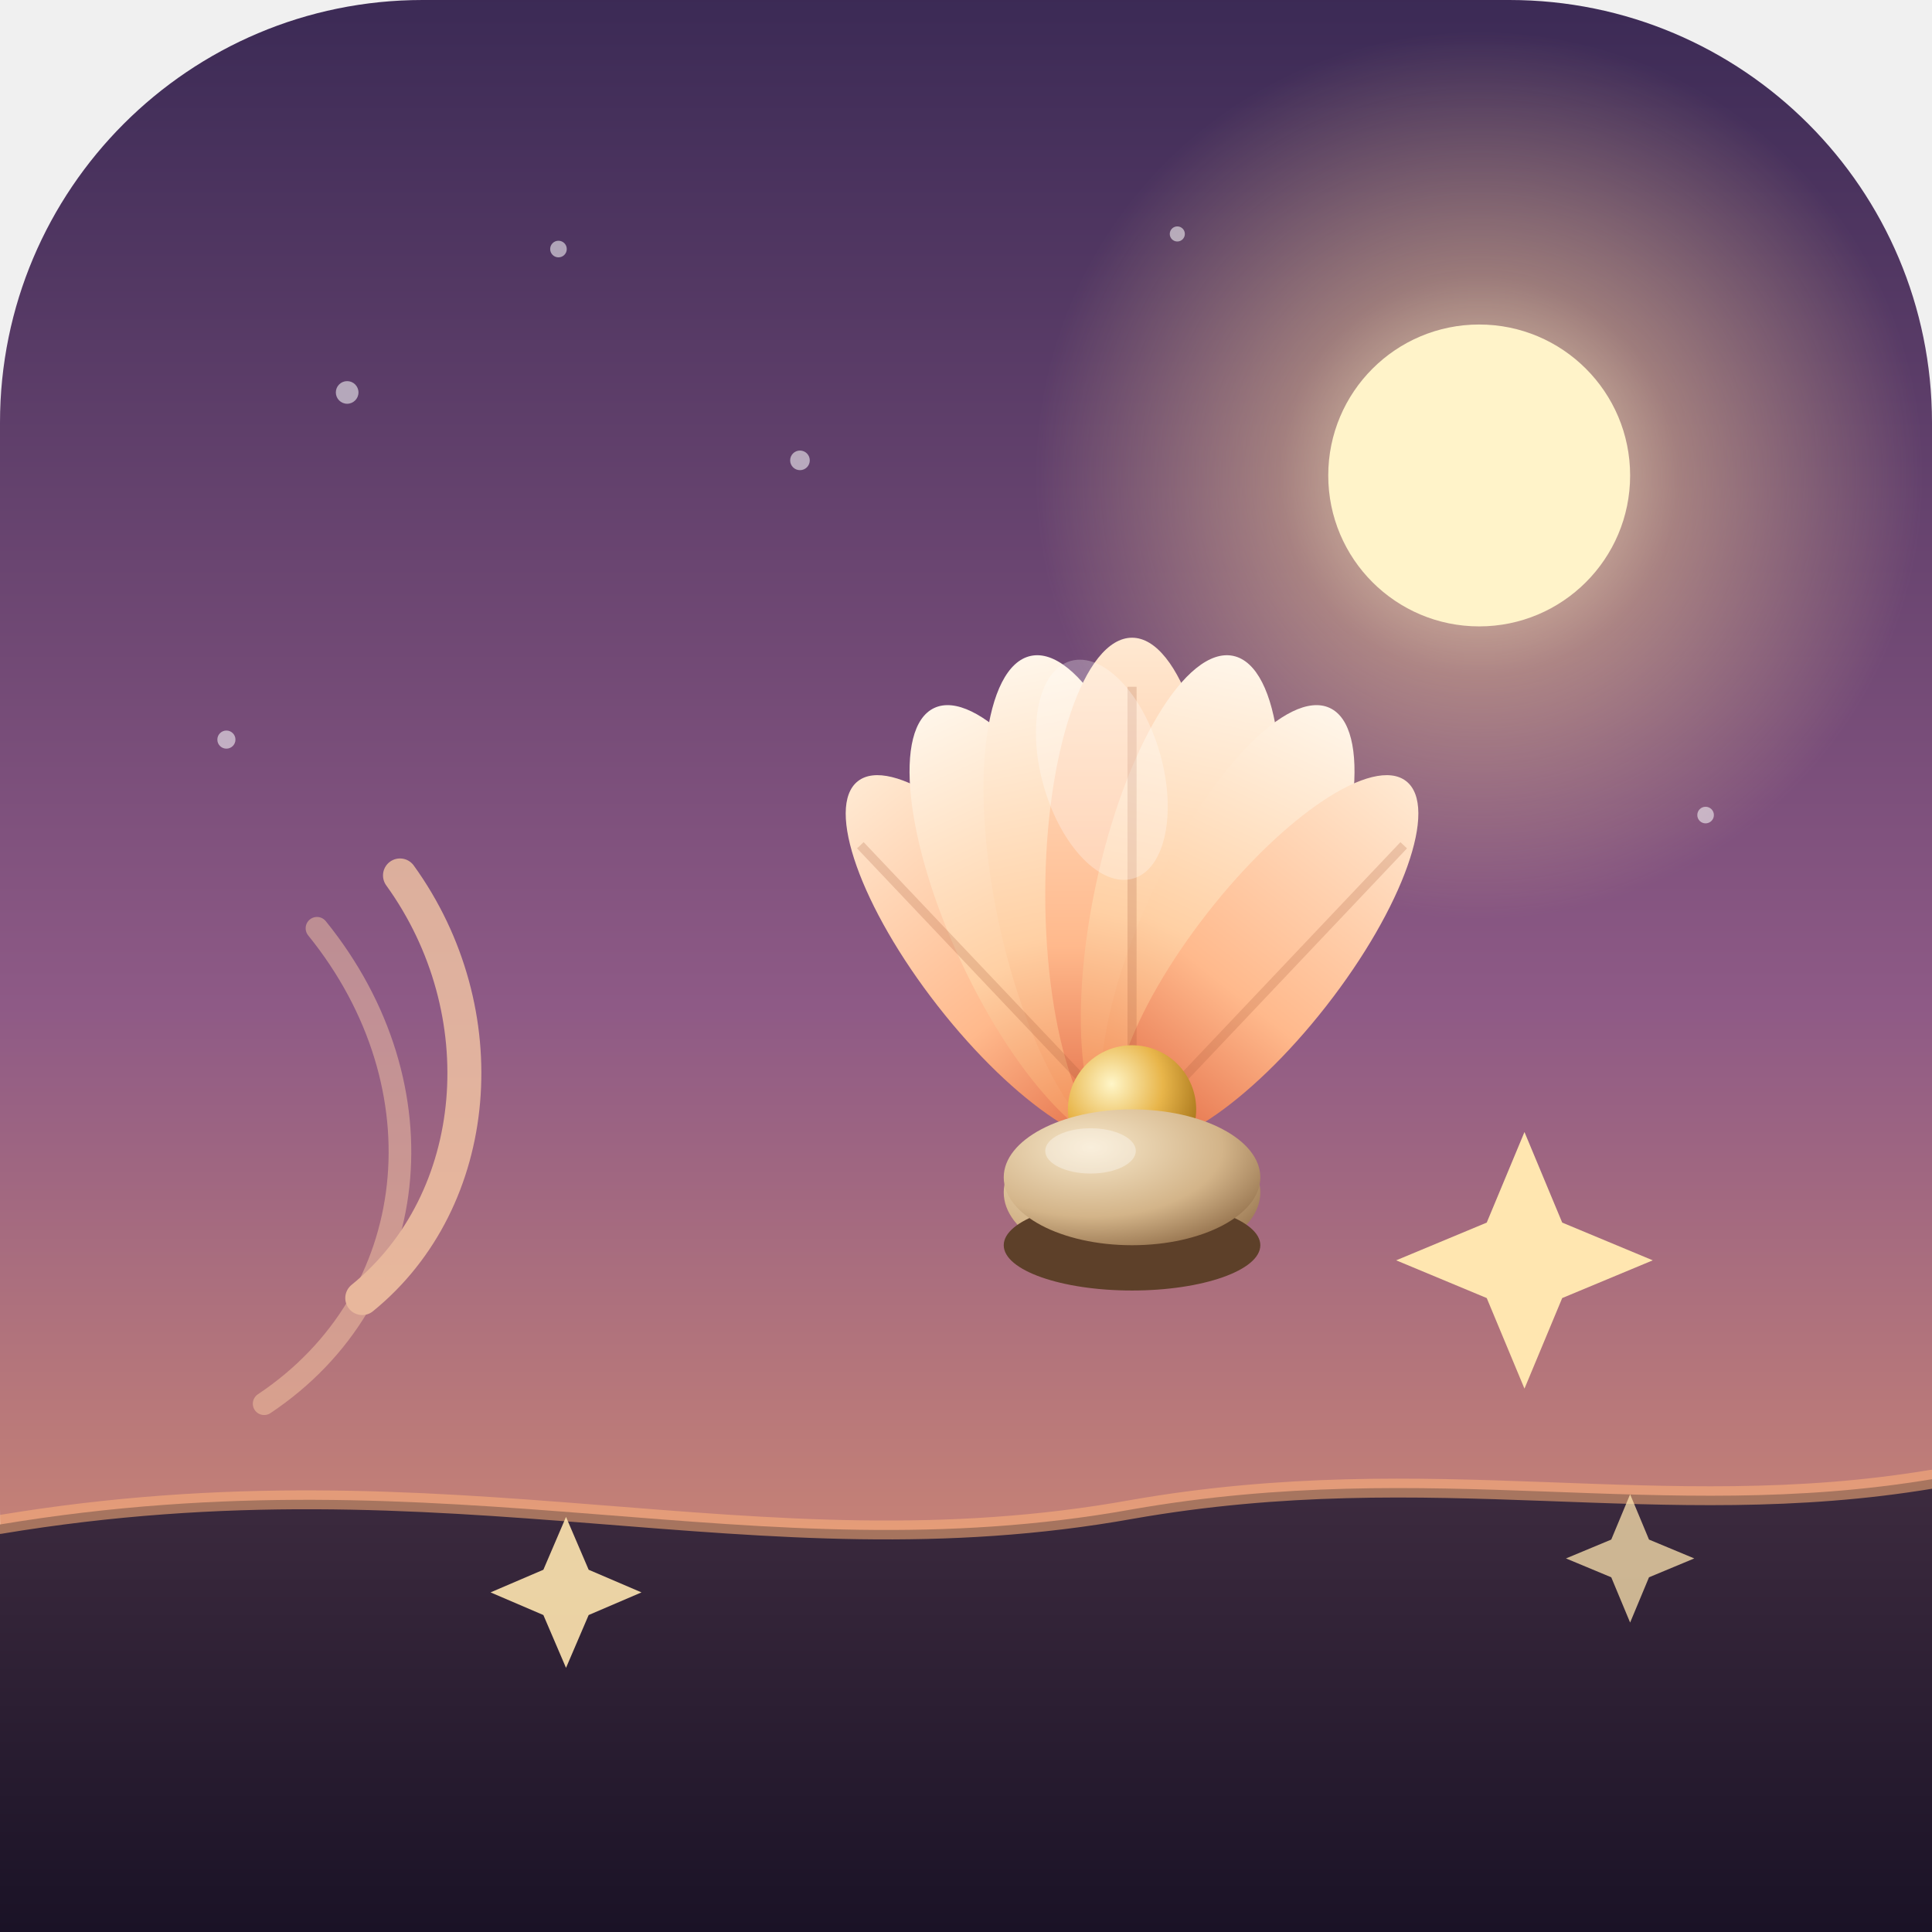
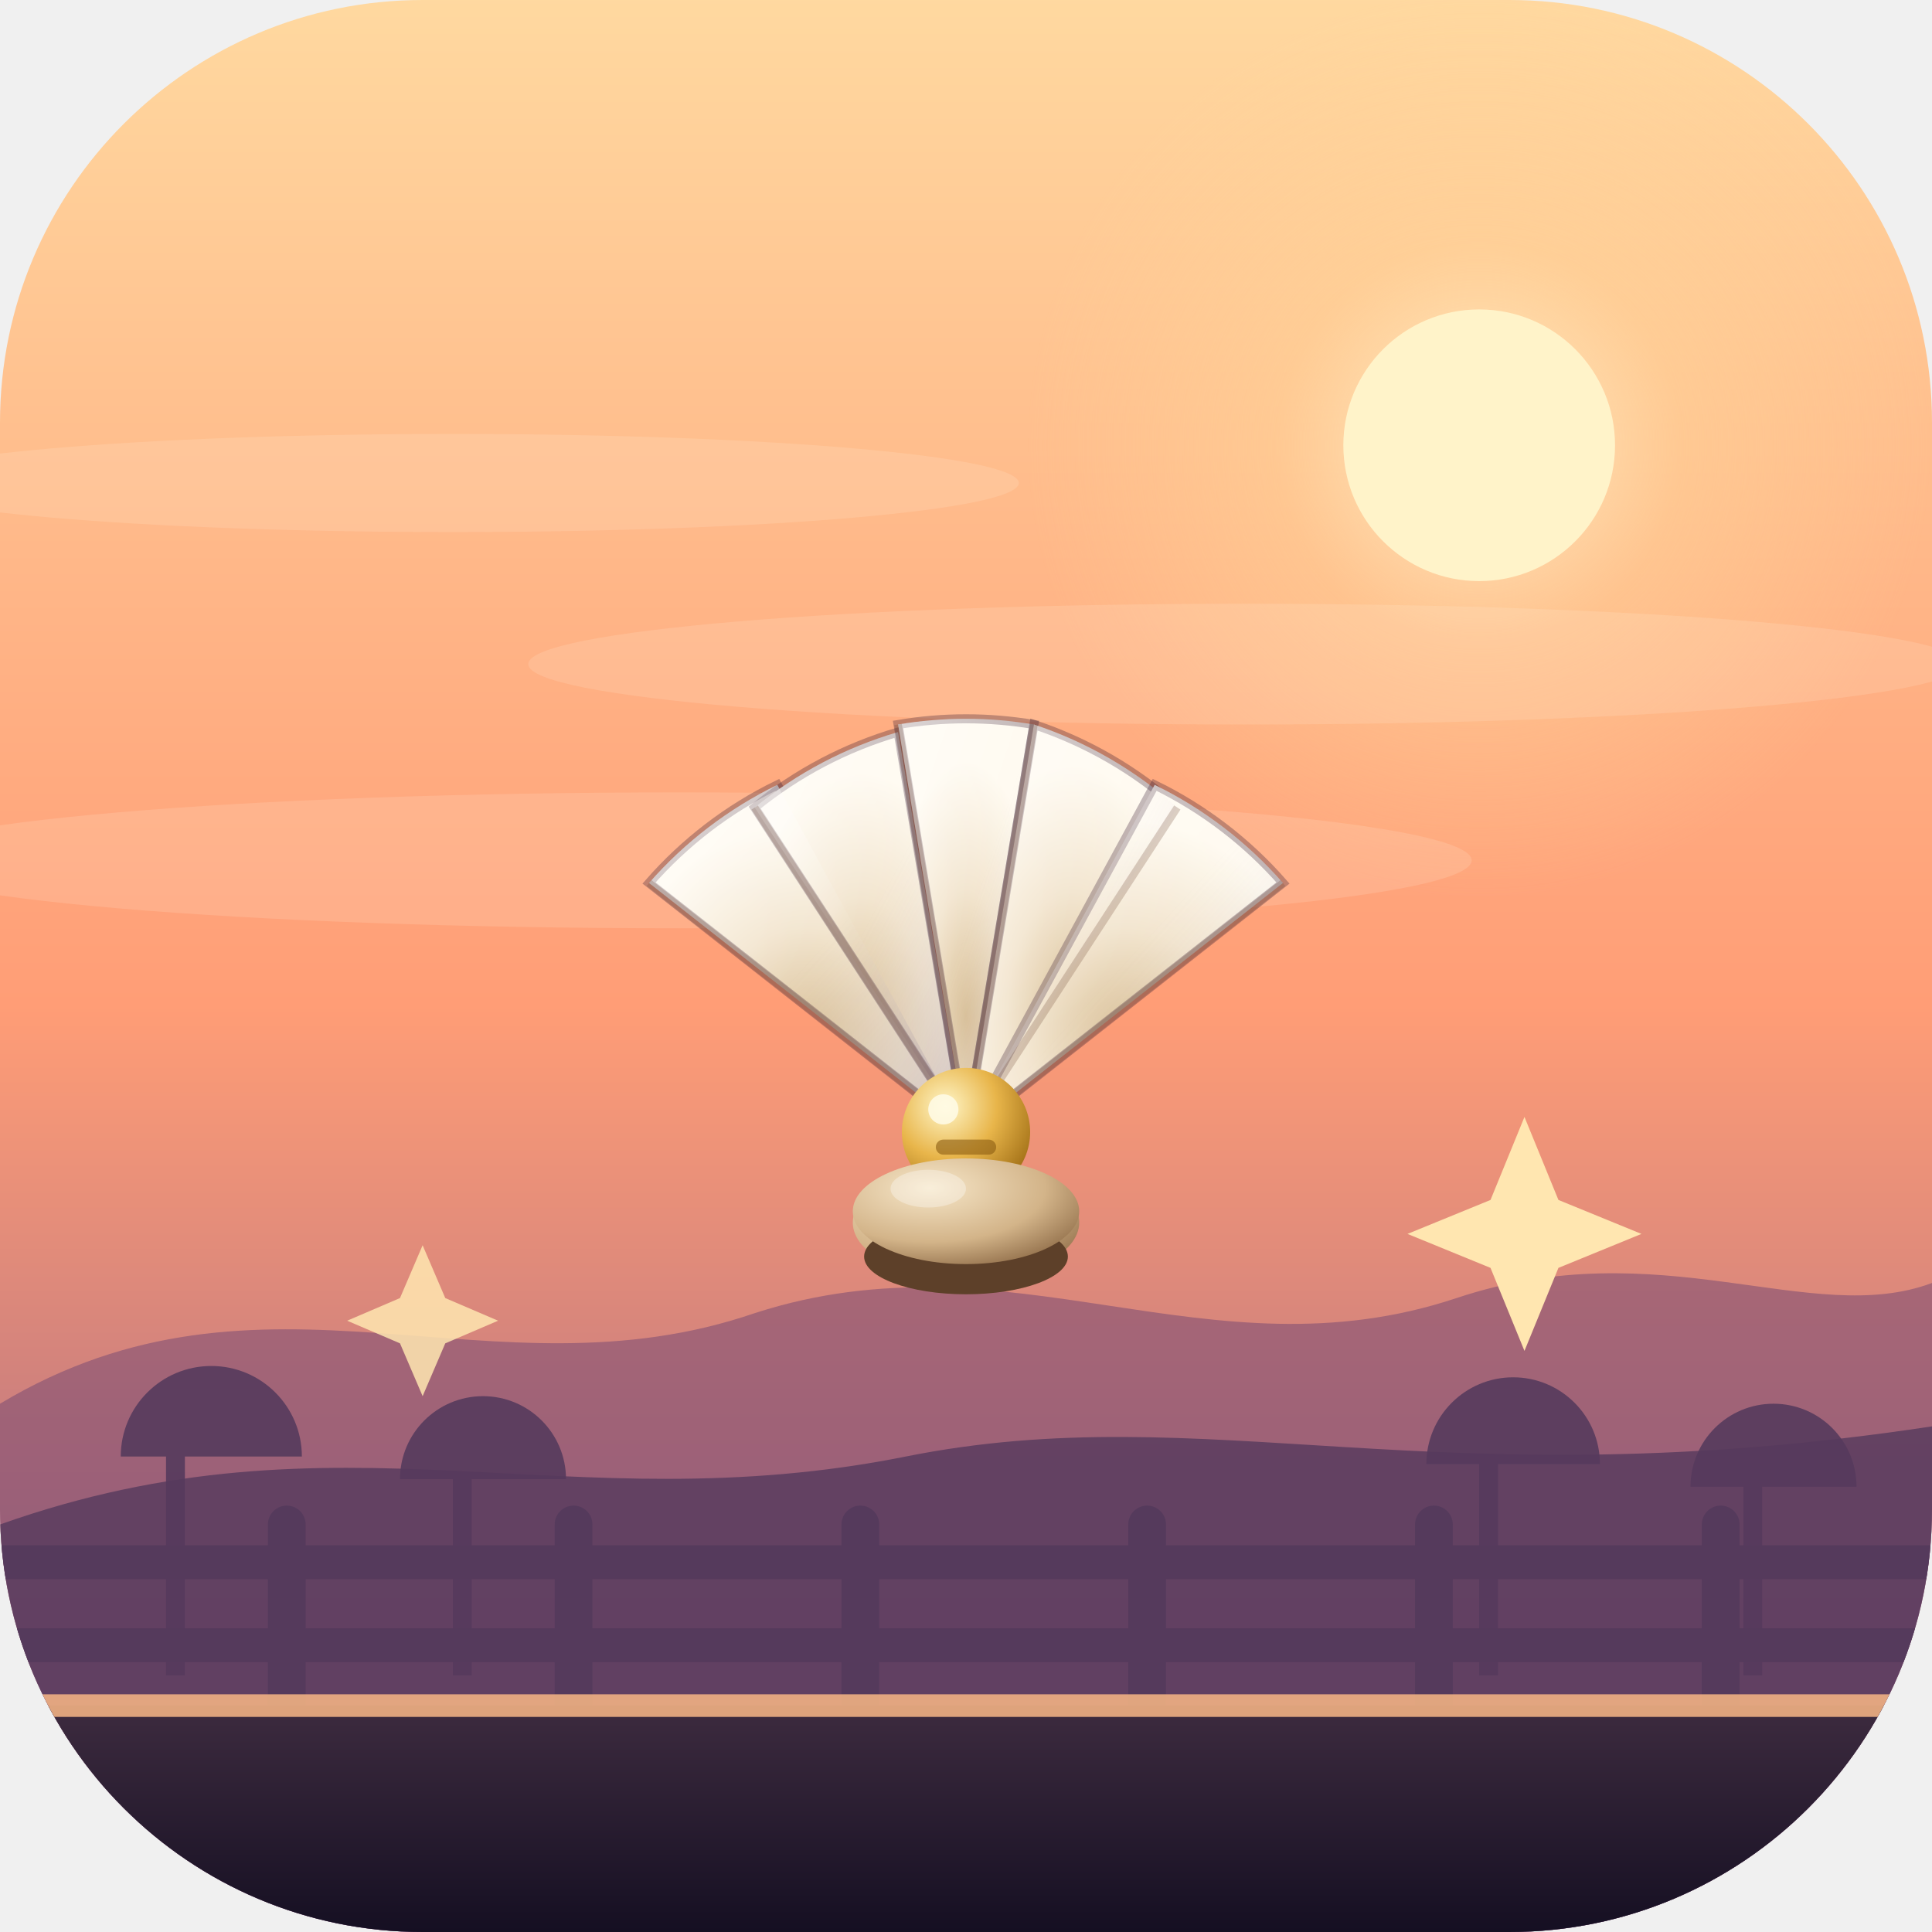
<svg xmlns="http://www.w3.org/2000/svg" viewBox="0 0 512 512" width="512" height="512" role="img" aria-label="毽子连击">
  <defs>
    <linearGradient id="sky" x1="0" y1="0" x2="0" y2="1">
-       <stop offset="0" stop-color="#3b2a55" />
-       <stop offset="0.52" stop-color="#8e5a86" />
-       <stop offset="1" stop-color="#f0a06a" />
+       <stop offset="0" stop-color="#ffd9a0" />
+       <stop offset="0.52" stop-color="#ff9d76" />
+       <stop offset="1" stop-color="#8e5a86" />
    </linearGradient>
    <radialGradient id="sun" cx="0.5" cy="0.5" r="0.5">
      <stop offset="0" stop-color="#fff6d8" stop-opacity="0.95" />
      <stop offset="0.45" stop-color="#ffd79a" stop-opacity="0.42" />
      <stop offset="1" stop-color="#ffd79a" stop-opacity="0" />
    </radialGradient>
    <linearGradient id="ground" x1="0" y1="0" x2="0" y2="1">
      <stop offset="0" stop-color="#3d2b3f" />
-       <stop offset="1" stop-color="#1a1226" />
+       <stop offset="1" stop-color="#150f22" />
    </linearGradient>
-     <linearGradient id="feather" x1="0" y1="0" x2="0" y2="1">
-       <stop offset="0" stop-color="#fff6ea" />
-       <stop offset="0.55" stop-color="#ffd0a4" />
-       <stop offset="1" stop-color="#f0834a" />
-     </linearGradient>
-     <linearGradient id="featherAlt" x1="0" y1="0" x2="0" y2="1">
-       <stop offset="0" stop-color="#ffe9d2" />
-       <stop offset="0.6" stop-color="#ffb98c" />
-       <stop offset="1" stop-color="#e0653f" />
+     <radialGradient id="featherVol" cx="0.5" cy="0.72" r="0.62">
+       <stop offset="0" stop-color="#d9bf95" />
+       <stop offset="0.5" stop-color="#f2e4cd" />
+       <stop offset="1" stop-color="#fffaf0" />
+     </radialGradient>
+     <linearGradient id="featherLit" x1="0" y1="0" x2="1" y2="1">
+       <stop offset="0" stop-color="#ffffff" stop-opacity="0.45" />
+       <stop offset="0.5" stop-color="#ffffff" stop-opacity="0.05" />
+       <stop offset="1" stop-color="#3a1e50" stop-opacity="0.25" />
    </linearGradient>
    <radialGradient id="bell" cx="0.34" cy="0.3" r="0.8">
      <stop offset="0" stop-color="#fff6c8" />
      <stop offset="0.5" stop-color="#e8b54a" />
      <stop offset="1" stop-color="#9c6a12" />
    </radialGradient>
    <radialGradient id="cork" cx="0.34" cy="0.28" r="0.85">
      <stop offset="0" stop-color="#f6e6c8" />
      <stop offset="0.6" stop-color="#d3b489" />
      <stop offset="1" stop-color="#8a6743" />
    </radialGradient>
+     <clipPath id="card">
+       <rect width="512" height="512" rx="112" />
+     </clipPath>
  </defs>
-   <rect width="512" height="512" rx="112" fill="url(#sky)" />
-   <circle cx="392" cy="126" r="118" fill="url(#sun)" />
-   <circle cx="392" cy="126" r="40" fill="#fff3c9" />
-   <g fill="#ffffff" opacity="0.55">
-     <circle cx="92" cy="104" r="3" />
-     <circle cx="148" cy="66" r="2.2" />
-     <circle cx="212" cy="122" r="2.6" />
-     <circle cx="312" cy="62" r="2" />
-     <circle cx="60" cy="196" r="2.4" />
-     <circle cx="452" cy="216" r="2.2" />
-   </g>
-   <path d="M0 404 C 120 384 200 418 300 400 C 380 386 440 404 512 392 L512 512 L0 512 Z" fill="url(#ground)" />
-   <path d="M0 404 C 120 384 200 418 300 400 C 380 386 440 404 512 392" fill="none" stroke="#ffb27a" stroke-opacity="0.55" stroke-width="5" stroke-linecap="round" />
-   <g stroke="#ffd2a8" fill="none" stroke-linecap="round" opacity="0.72">
-     <path d="M96 344 C 128 318 132 268 106 232" stroke-width="9" />
-     <path d="M70 372 C 112 344 118 288 84 246" stroke-width="6" opacity="0.62" />
-   </g>
-   <g transform="translate(300 300)">
-     <g transform="rotate(-38)">
-       <ellipse cx="0" cy="-58" rx="20" ry="60" fill="url(#featherAlt)" />
+   <g clip-path="url(#card)">
+     <rect width="512" height="512" fill="url(#sky)" />
+     <circle cx="392" cy="118" r="120" fill="url(#sun)" />
+     <circle cx="392" cy="118" r="36" fill="#fff3c9" />
+     <g fill="#fff3e2" opacity="0.16">
+       <ellipse cx="120" cy="128" rx="150" ry="13" />
+       <ellipse cx="330" cy="176" rx="190" ry="16" />
+       <ellipse cx="180" cy="228" rx="210" ry="18" />
    </g>
-     <g transform="rotate(-25)">
-       <ellipse cx="0" cy="-60" rx="22" ry="64" fill="url(#feather)" />
+     <path d="M0 372 C 70 330 130 372 200 348 C 268 326 320 366 386 344 C 440 326 480 352 512 340 L512 512 L0 512 Z" fill="#7a4a72" opacity="0.55" />
+     <path d="M0 404 C 90 372 150 404 240 386 C 320 370 380 398 512 378 L512 512 L0 512 Z" fill="#553a5c" opacity="0.8" />
+     <g fill="#553a5c" opacity="0.9">
+       <path d="M44 386 h5 v58 h-5 z M32 386 a24 24 0 0 1 48 0 z" />
+       <path d="M120 392 h5 v52 h-5 z M106 392 a22 22 0 0 1 44 0 z" />
+       <path d="M392 388 h5 v56 h-5 z M378 388 a23 23 0 0 1 46 0 z" />
+       <path d="M462 394 h5 v50 h-5 z M448 394 a22 22 0 0 1 44 0 z" />
    </g>
-     <g transform="rotate(-12)">
-       <ellipse cx="0" cy="-62" rx="23" ry="67" fill="url(#feather)" />
+     <g stroke="#553a5c" stroke-width="9" stroke-linecap="round" fill="none">
+       <path d="M0 414 H512" />
+       <path d="M0 436 H512" />
    </g>
-     <g>
-       <ellipse cx="0" cy="-63" rx="23" ry="68" fill="url(#featherAlt)" />
+     <g stroke="#553a5c" stroke-width="10" stroke-linecap="round">
+       <path d="M76 404 V452" />
+       <path d="M152 404 V452" />
+       <path d="M228 404 V452" />
+       <path d="M304 404 V452" />
+       <path d="M380 404 V452" />
+       <path d="M456 404 V452" />
    </g>
-     <g transform="rotate(12)">
-       <ellipse cx="0" cy="-62" rx="23" ry="67" fill="url(#feather)" />
+     <path d="M0 452 H512 V512 H0 Z" fill="url(#ground)" />
+     <path d="M0 452 H512" stroke="#f0b183" stroke-width="6" stroke-opacity="0.9" />
+     <g transform="translate(256 300)">
+       <g fill="url(#featherVol)" stroke="rgba(58,30,52,0.32)" stroke-width="2.4">
+         <path d="M0 0 L-84 -66 A108 108 0 0 1 -50 -92 Z" />
+         <path d="M0 0 L-56 -86 A108 108 0 0 1 -18 -106 Z" />
+         <path d="M0 0 L-18 -108 A108 108 0 0 1 18 -108 Z" />
+         <path d="M0 0 L18 -108 A108 108 0 0 1 56 -86 Z" />
+         <path d="M0 0 L50 -92 A108 108 0 0 1 84 -66 Z" />
+       </g>
+       <g fill="url(#featherLit)">
+         <path d="M0 0 L-84 -66 A108 108 0 0 1 -50 -92 Z" />
+         <path d="M0 0 L-56 -86 A108 108 0 0 1 -18 -106 Z" />
+         <path d="M0 0 L-18 -108 A108 108 0 0 1 18 -108 Z" />
+         <path d="M0 0 L18 -108 A108 108 0 0 1 56 -86 Z" />
+         <path d="M0 0 L50 -92 A108 108 0 0 1 84 -66 Z" />
+       </g>
+       <g stroke="rgba(118,78,58,0.26)" stroke-width="2" fill="none">
+         <path d="M0 0 L-84 -66" />
+         <path d="M0 0 L-56 -86" />
+         <path d="M0 0 L-18 -108" />
+         <path d="M0 0 L18 -108" />
+         <path d="M0 0 L56 -86" />
+         <path d="M0 0 L84 -66" />
+       </g>
+       <circle cx="0" cy="0" r="17" fill="url(#bell)" />
+       <rect x="-8" y="2" width="16" height="4" rx="2" fill="#8a5c10" opacity="0.6" />
+       <circle cx="-6" cy="-6" r="4" fill="#fffbe8" opacity="0.85" />
+       <ellipse cx="0" cy="24" rx="30" ry="15" fill="url(#cork)" />
+       <ellipse cx="0" cy="33" rx="27" ry="10" fill="#5d4029" />
+       <ellipse cx="0" cy="21" rx="30" ry="14" fill="url(#cork)" />
+       <ellipse cx="-10" cy="15" rx="10" ry="5" fill="#ffffff" opacity="0.32" />
    </g>
-     <g transform="rotate(25)">
-       <ellipse cx="0" cy="-60" rx="22" ry="64" fill="url(#feather)" />
+     <g fill="#ffe6b0">
+       <path d="M404 296 l9 22 22 9 -22 9 -9 22 -9 -22 -22 -9 22 -9 z" />
+       <path d="M112 330 l6 14 14 6 -14 6 -6 14 -6 -14 -14 -6 14 -6 z" opacity="0.85" />
    </g>
-     <g transform="rotate(38)">
-       <ellipse cx="0" cy="-58" rx="20" ry="60" fill="url(#featherAlt)" />
-     </g>
-     <g stroke="#a5573a" stroke-opacity="0.22" stroke-width="2.4" fill="none">
-       <path d="M0 0 L0 -118" />
-       <path d="M0 0 L-72 -76" />
-       <path d="M0 0 L72 -76" />
-     </g>
-     <ellipse cx="-8" cy="-96" rx="16" ry="30" fill="#ffffff" opacity="0.28" transform="rotate(-16 -8 -96)" />
-     <circle cx="0" cy="-6" r="17" fill="url(#bell)" />
-     <rect x="-8" y="-2" width="16" height="4" rx="2" fill="#8a5c10" opacity="0.6" />
-     <ellipse cx="0" cy="16" rx="34" ry="19" fill="url(#cork)" />
-     <ellipse cx="0" cy="30" rx="34" ry="12" fill="#5d4029" />
-     <ellipse cx="0" cy="12" rx="34" ry="18" fill="url(#cork)" />
-     <ellipse cx="-11" cy="5" rx="12" ry="6" fill="#ffffff" opacity="0.35" />
-   </g>
-   <g fill="#ffe6b0">
-     <path d="M404 300 l10 24 24 10 -24 10 -10 24 -10 -24 -24 -10 24 -10 z" />
-     <path d="M150 402 l6 14 14 6 -14 6 -6 14 -6 -14 -14 -6 14 -6 z" opacity="0.9" />
-     <path d="M432 396 l5 12 12 5 -12 5 -5 12 -5 -12 -12 -5 12 -5 z" opacity="0.75" />
  </g>
</svg>
